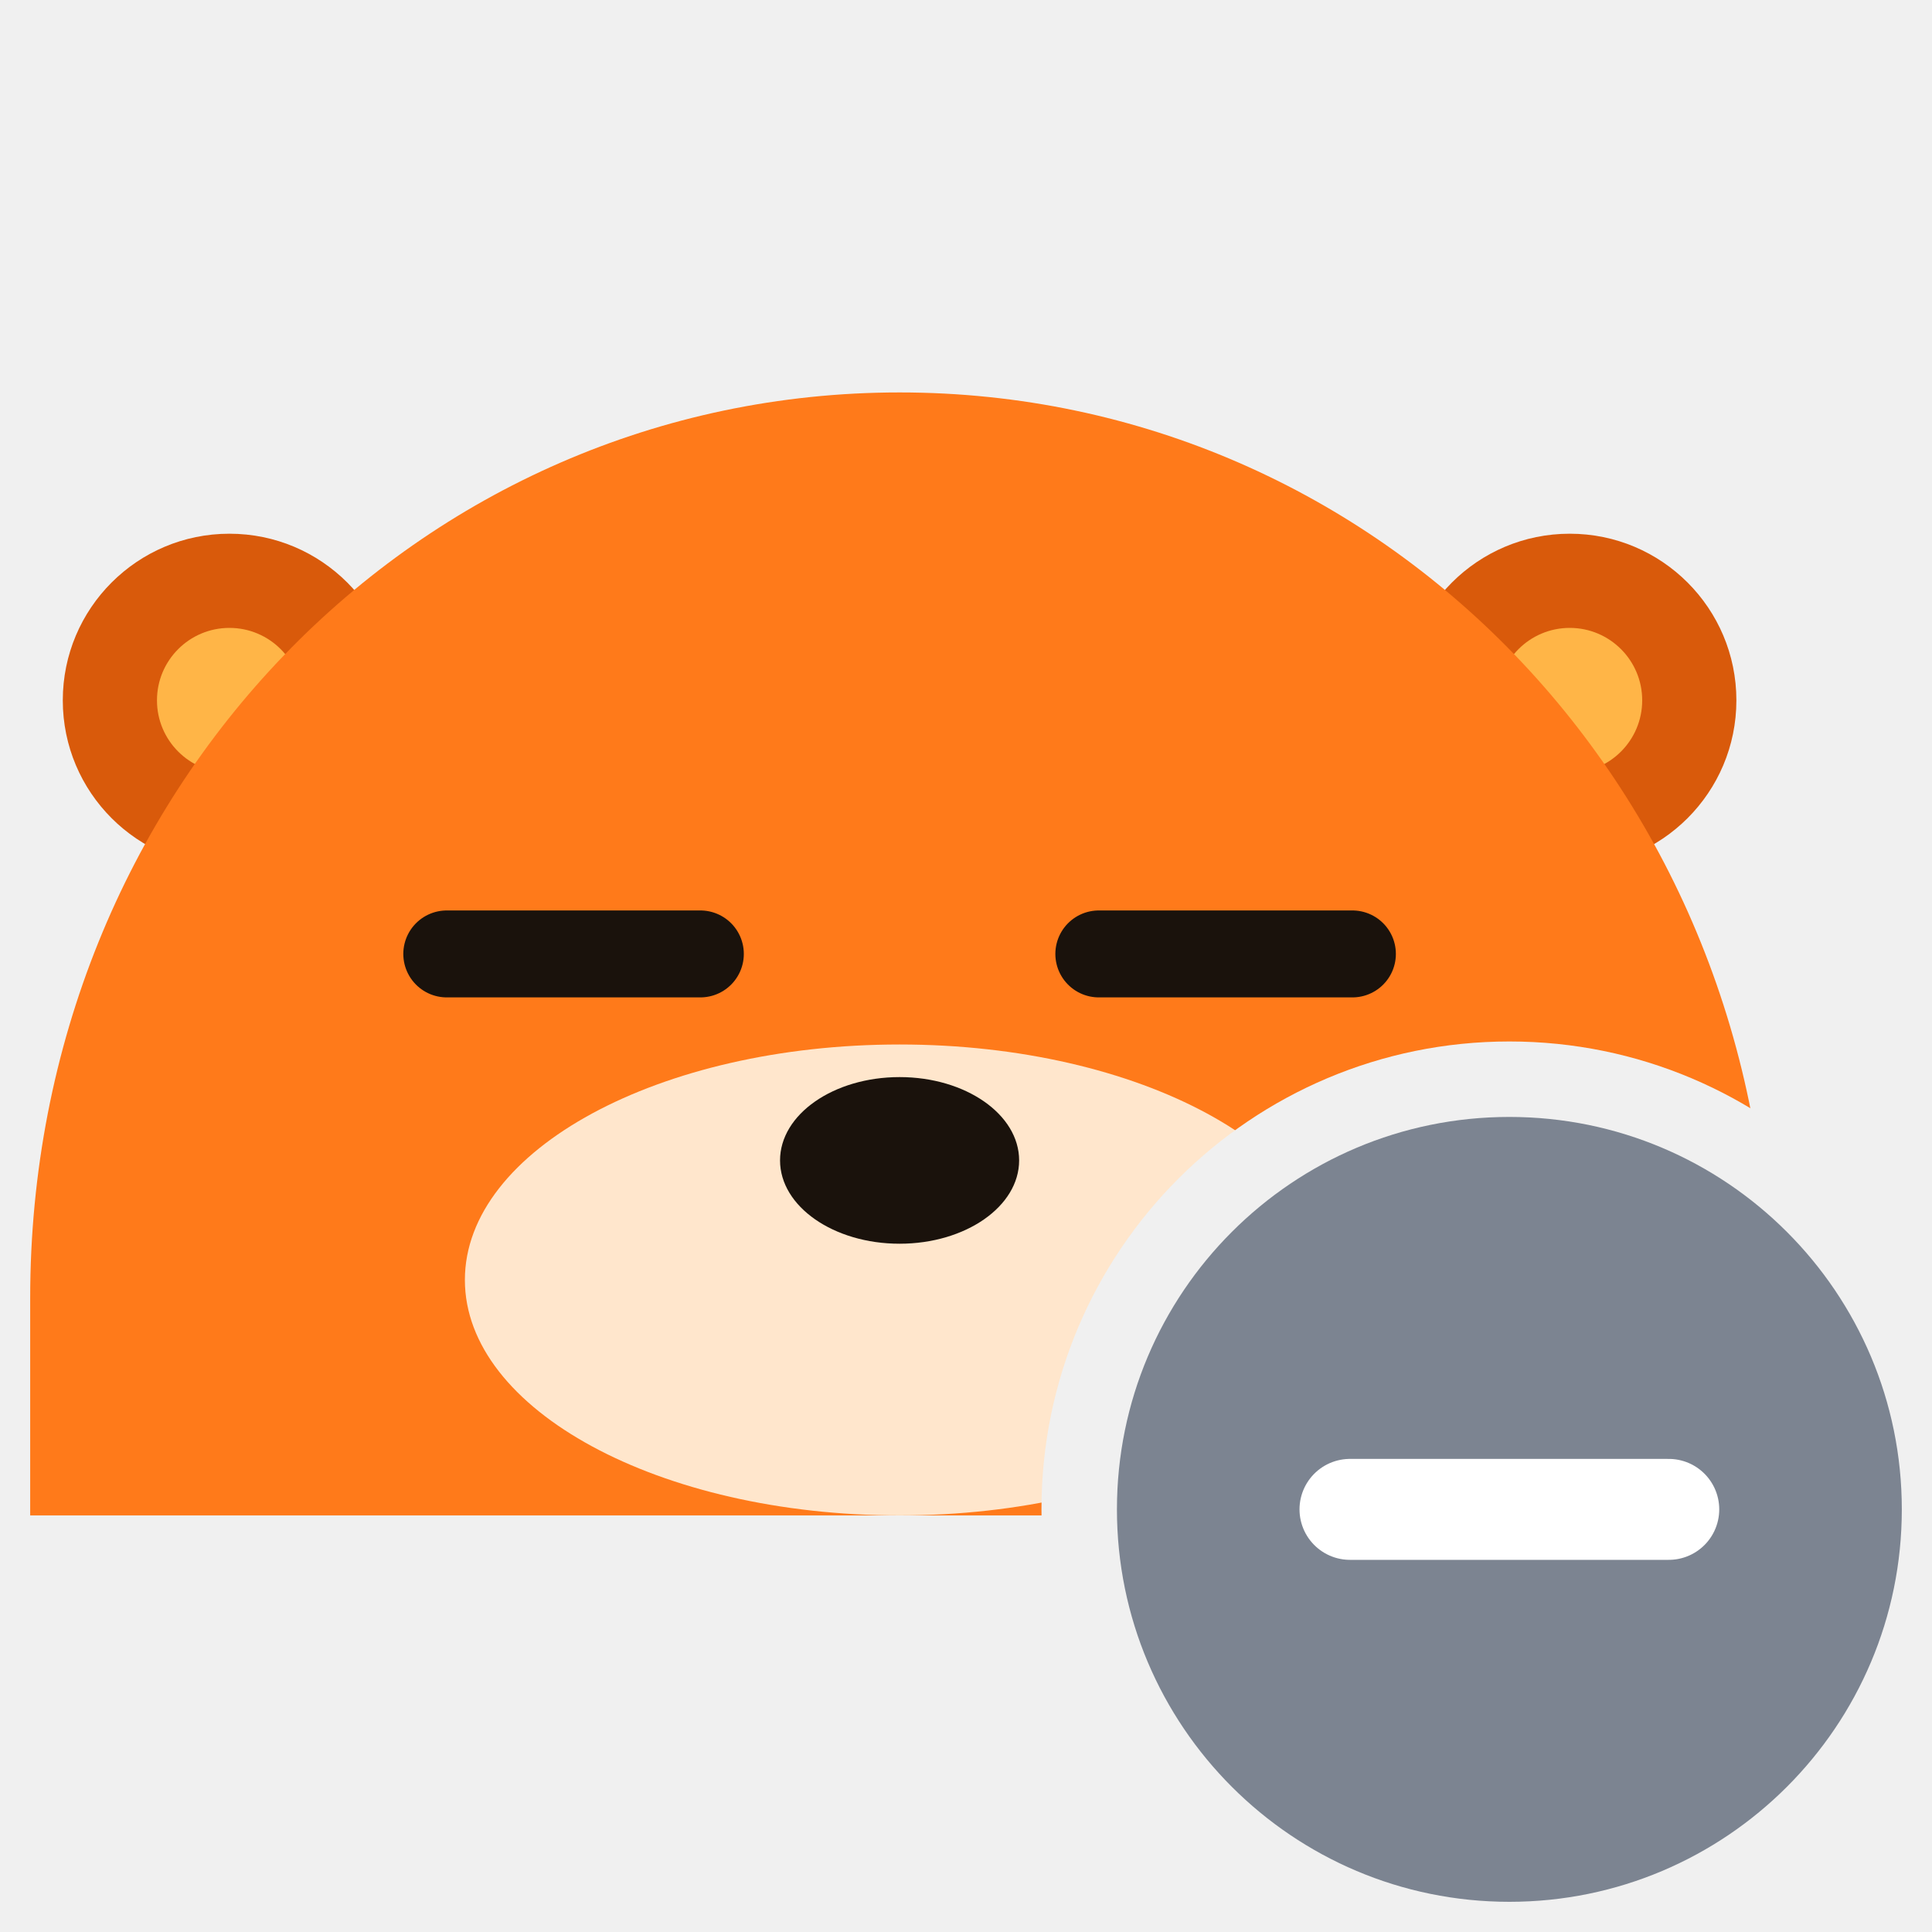
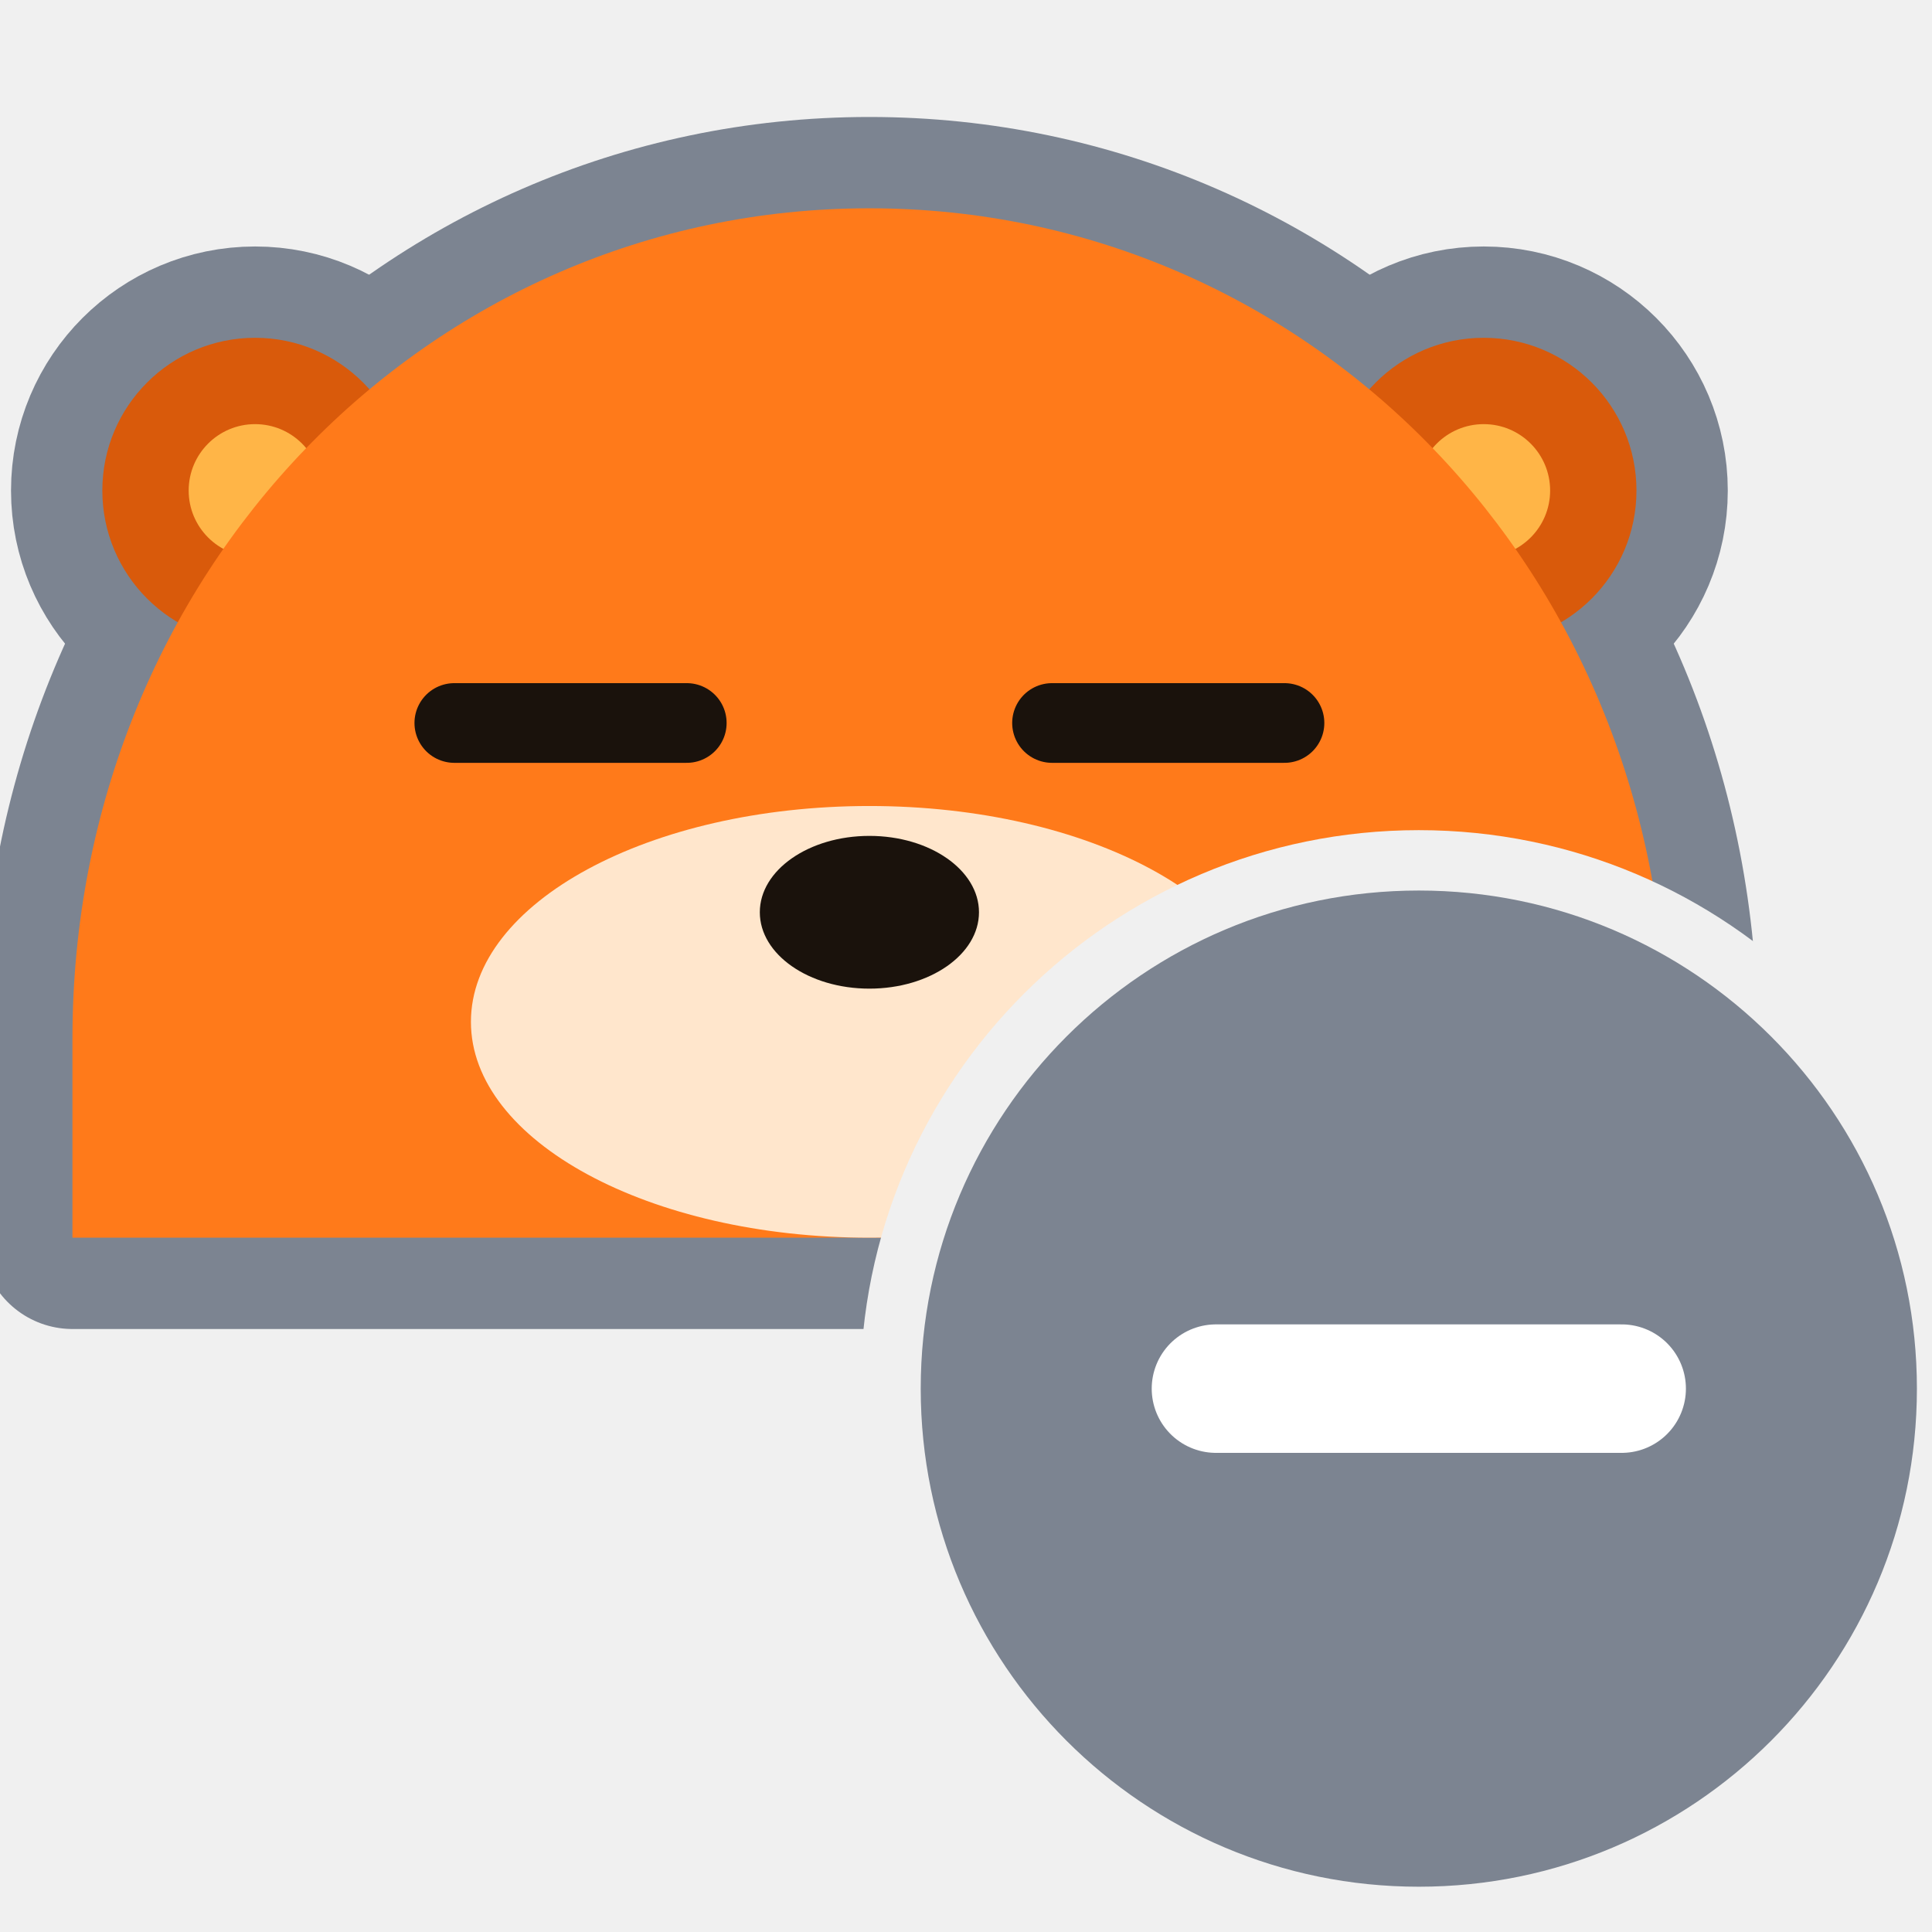
<svg xmlns="http://www.w3.org/2000/svg" width="128" height="128" viewBox="0 0 64 64">
  <mask id="cut">
    <rect width="64" height="64" fill="#fff" />
-     <circle cx="50" cy="50" r="15.5" fill="#000" />
+     <circle cx="47" cy="46" r="18.5" fill="#000" />
  </mask>
  <g mask="url(#cut)">
-     <g transform="translate(-8.6 -7.4) scale(1.2)">
+     <g transform="translate(-6.4 -11.8) scale(1.1)">
+       <g fill="#7c8491" stroke="#7c8491" stroke-width="5.5" stroke-linejoin="round">
+         <circle cx="13.5" cy="25.5" r="4.6" />
+         <circle cx="50.5" cy="25.5" r="4.6" />
+         <path d="M8 42c0-14 10.7-25 24-25s24 11 24 25v6H8z" />
+       </g>
      <g fill="none">
        <circle cx="13.5" cy="25.5" r="4.6" fill="#d95a0b" />
        <circle cx="50.5" cy="25.5" r="4.6" fill="#d95a0b" />
        <circle cx="13.5" cy="25.5" r="2" fill="#ffb547" />
        <circle cx="50.5" cy="25.5" r="2" fill="#ffb547" />
        <path d="M8 42c0-14 10.7-25 24-25s24 11 24 25v6H8z" fill="#ff7a1a" />
        <path d="M19.5 32.5h7M37.5 32.5h7" stroke="#1a120c" stroke-width="2.4" stroke-linecap="round" />
        <ellipse cx="32" cy="41.5" rx="12" ry="6.5" fill="#ffe6cc" />
        <ellipse cx="32" cy="38.2" rx="3.3" ry="2.3" fill="#1a120c" />
      </g>
    </g>
  </g>
-   <circle cx="50" cy="50" r="13" fill="#7c8491" />
-   <g fill="none" transform="translate(50 50) scale(.88) translate(-48 -46)">
+   <circle cx="47" cy="46" r="16.5" fill="#7c8491" />
+   <g fill="none" transform="translate(47 46) scale(1.12) translate(-48 -46)">
    <path d="M42 46h12" stroke="#fff" stroke-width="3.8" stroke-linecap="round" />
  </g>
</svg>
